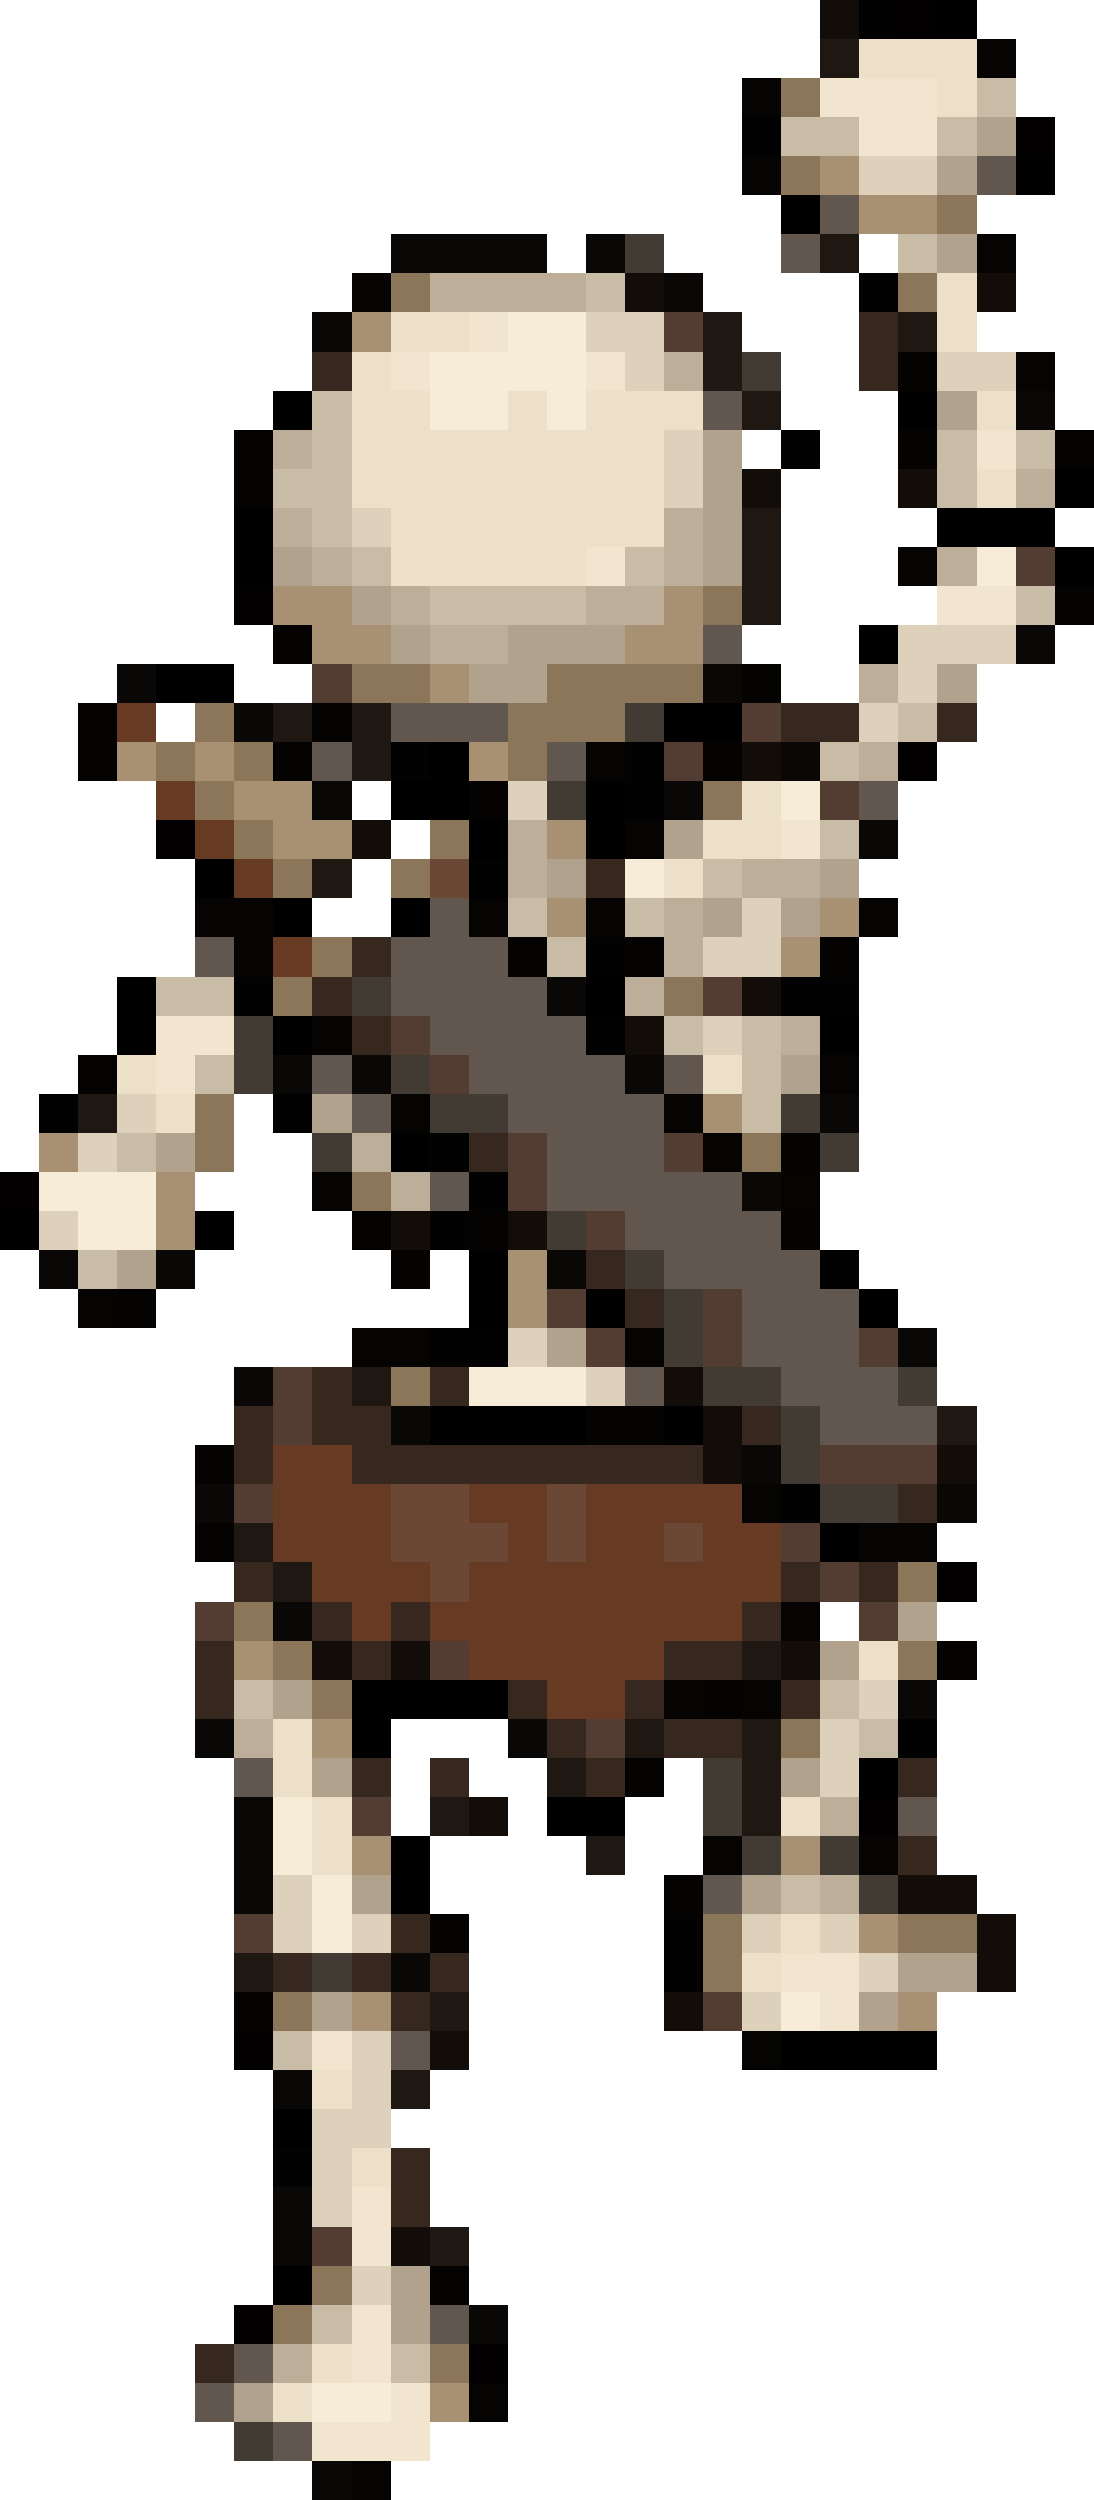
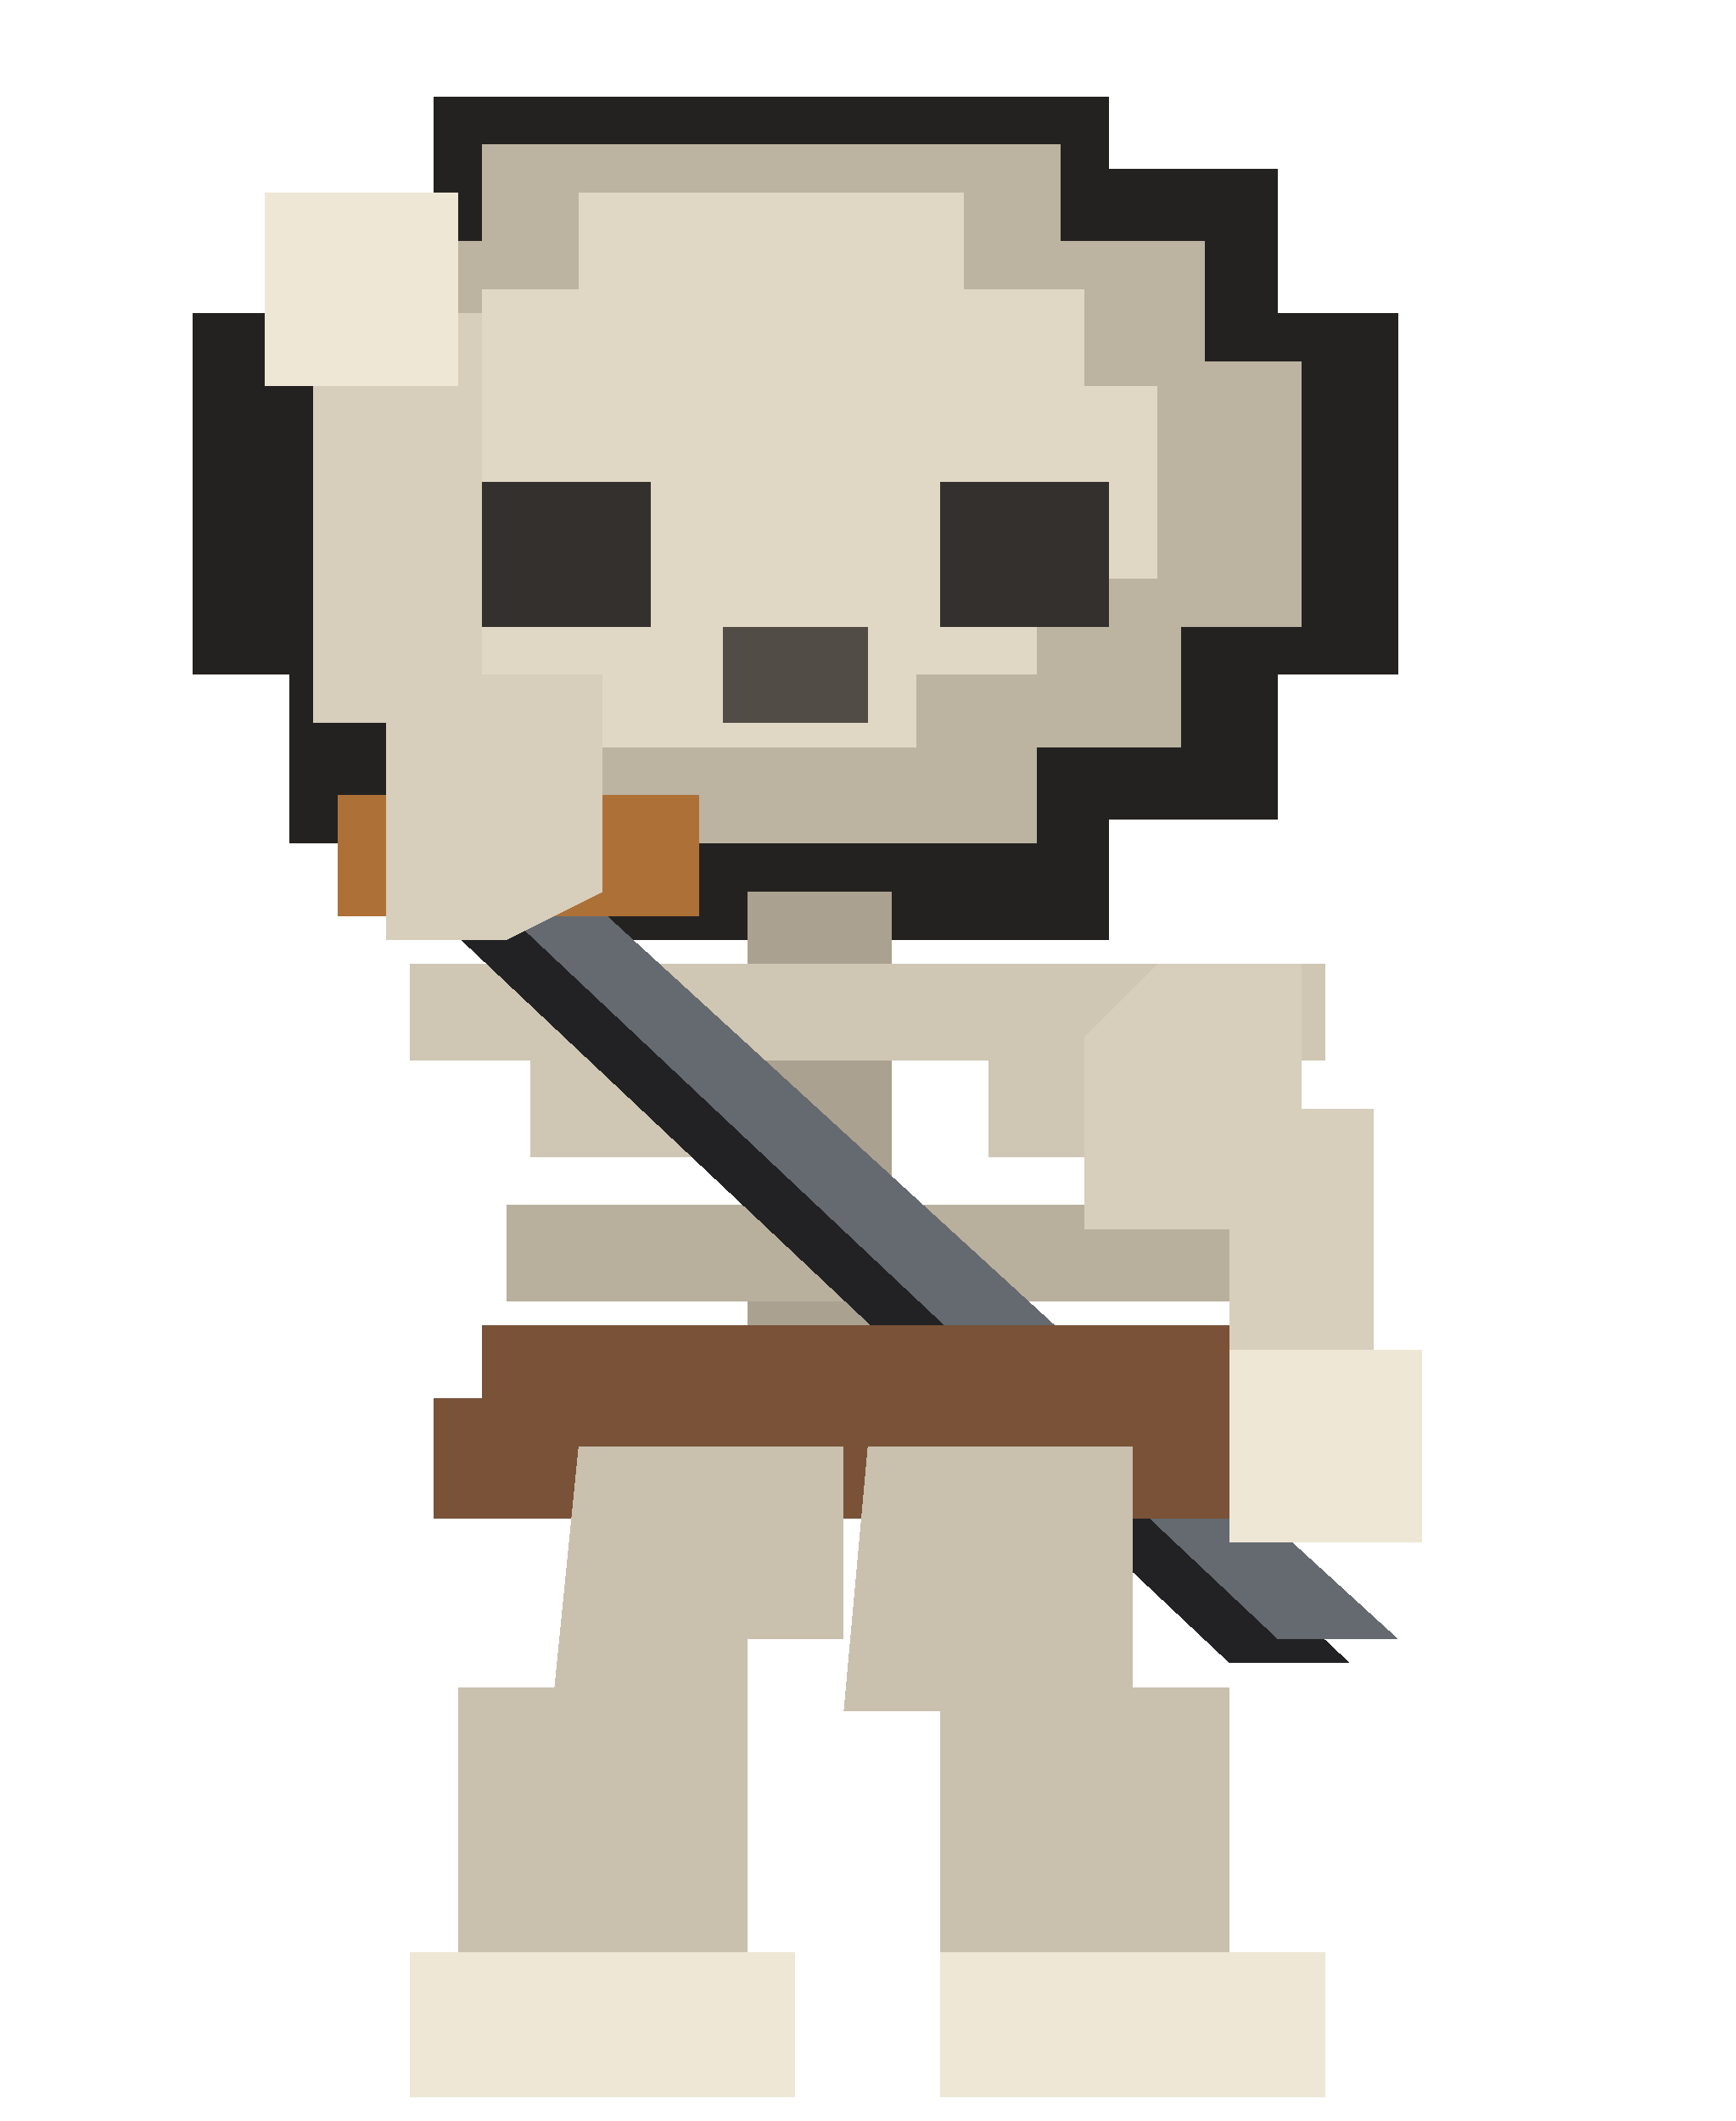
- <svg xmlns="http://www.w3.org/2000/svg" width="28" height="64" viewBox="0 0 28 64" shape-rendering="crispEdges">
-   <rect x="21" y="0" width="1" height="1" fill="#130d09" />
-   <rect x="22" y="0" width="1" height="1" fill="#020202" />
-   <rect x="23" y="0" width="1" height="1" fill="#020000" />
-   <rect x="24" y="0" width="1" height="1" fill="#000000" />
-   <rect x="21" y="1" width="1" height="1" fill="#1f1812" />
-   <rect x="22" y="1" width="3" height="1" fill="#ede0c8" />
-   <rect x="25" y="1" width="1" height="1" fill="#060403" />
-   <rect x="19" y="2" width="1" height="1" fill="#060403" />
-   <rect x="20" y="2" width="1" height="1" fill="#8b7659" />
-   <rect x="21" y="2" width="3" height="1" fill="#f1e5d0" />
-   <rect x="24" y="2" width="1" height="1" fill="#ede0c8" />
-   <rect x="25" y="2" width="1" height="1" fill="#c9bca6" />
-   <rect x="19" y="3" width="1" height="1" fill="#020202" />
-   <rect x="20" y="3" width="2" height="1" fill="#c9bca6" />
-   <rect x="22" y="3" width="2" height="1" fill="#f1e5d0" />
-   <rect x="24" y="3" width="1" height="1" fill="#c9bca6" />
-   <rect x="25" y="3" width="1" height="1" fill="#b0a28d" />
-   <rect x="26" y="3" width="1" height="1" fill="#020000" />
-   <rect x="19" y="4" width="1" height="1" fill="#060403" />
-   <rect x="20" y="4" width="1" height="1" fill="#8b7659" />
-   <rect x="21" y="4" width="1" height="1" fill="#a79172" />
-   <rect x="22" y="4" width="2" height="1" fill="#ded1bb" />
-   <rect x="24" y="4" width="1" height="1" fill="#b0a28d" />
-   <rect x="25" y="4" width="1" height="1" fill="#62574f" />
-   <rect x="26" y="4" width="1" height="1" fill="#000000" />
-   <rect x="20" y="5" width="1" height="1" fill="#000000" />
-   <rect x="21" y="5" width="1" height="1" fill="#62574f" />
-   <rect x="22" y="5" width="2" height="1" fill="#a79172" />
-   <rect x="24" y="5" width="1" height="1" fill="#8b7659" />
-   <rect x="10" y="6" width="4" height="1" fill="#090806" />
-   <rect x="15" y="6" width="1" height="1" fill="#090806" />
-   <rect x="16" y="6" width="1" height="1" fill="#413b34" />
-   <rect x="20" y="6" width="1" height="1" fill="#62574f" />
-   <rect x="21" y="6" width="1" height="1" fill="#1f1812" />
-   <rect x="23" y="6" width="1" height="1" fill="#c9bca6" />
-   <rect x="24" y="6" width="1" height="1" fill="#b0a28d" />
-   <rect x="25" y="6" width="1" height="1" fill="#060403" />
-   <rect x="9" y="7" width="1" height="1" fill="#060403" />
-   <rect x="10" y="7" width="1" height="1" fill="#8b7659" />
-   <rect x="11" y="7" width="4" height="1" fill="#bcae98" />
-   <rect x="15" y="7" width="1" height="1" fill="#c9bca6" />
-   <rect x="16" y="7" width="1" height="1" fill="#130d09" />
-   <rect x="17" y="7" width="1" height="1" fill="#090806" />
-   <rect x="22" y="7" width="1" height="1" fill="#020202" />
-   <rect x="23" y="7" width="1" height="1" fill="#8b7659" />
-   <rect x="24" y="7" width="1" height="1" fill="#ede0c8" />
-   <rect x="25" y="7" width="1" height="1" fill="#130d09" />
-   <rect x="8" y="8" width="1" height="1" fill="#090806" />
-   <rect x="9" y="8" width="1" height="1" fill="#a79172" />
-   <rect x="10" y="8" width="2" height="1" fill="#ede0c8" />
-   <rect x="12" y="8" width="1" height="1" fill="#f1e5d0" />
-   <rect x="13" y="8" width="2" height="1" fill="#f6ecd7" />
-   <rect x="15" y="8" width="2" height="1" fill="#ded1bb" />
-   <rect x="17" y="8" width="1" height="1" fill="#533d33" />
-   <rect x="18" y="8" width="1" height="1" fill="#1f1812" />
-   <rect x="22" y="8" width="1" height="1" fill="#36281e" />
-   <rect x="23" y="8" width="1" height="1" fill="#1f1812" />
-   <rect x="24" y="8" width="1" height="1" fill="#ede0c8" />
-   <rect x="8" y="9" width="1" height="1" fill="#36281e" />
-   <rect x="9" y="9" width="1" height="1" fill="#ede0c8" />
-   <rect x="10" y="9" width="1" height="1" fill="#f1e5d0" />
-   <rect x="11" y="9" width="4" height="1" fill="#f6ecd7" />
-   <rect x="15" y="9" width="1" height="1" fill="#f1e5d0" />
-   <rect x="16" y="9" width="1" height="1" fill="#ded1bb" />
-   <rect x="17" y="9" width="1" height="1" fill="#bcae98" />
-   <rect x="18" y="9" width="1" height="1" fill="#1f1812" />
-   <rect x="19" y="9" width="1" height="1" fill="#413b34" />
-   <rect x="22" y="9" width="1" height="1" fill="#36281e" />
-   <rect x="23" y="9" width="1" height="1" fill="#040302" />
-   <rect x="24" y="9" width="2" height="1" fill="#ded1bb" />
-   <rect x="26" y="9" width="1" height="1" fill="#060403" />
-   <rect x="7" y="10" width="1" height="1" fill="#000000" />
-   <rect x="8" y="10" width="1" height="1" fill="#c9bca6" />
-   <rect x="9" y="10" width="2" height="1" fill="#ede0c8" />
-   <rect x="11" y="10" width="2" height="1" fill="#f6ecd7" />
-   <rect x="13" y="10" width="1" height="1" fill="#ede0c8" />
-   <rect x="14" y="10" width="1" height="1" fill="#f6ecd7" />
-   <rect x="15" y="10" width="3" height="1" fill="#ede0c8" />
-   <rect x="18" y="10" width="1" height="1" fill="#62574f" />
-   <rect x="19" y="10" width="1" height="1" fill="#1f1812" />
-   <rect x="23" y="10" width="1" height="1" fill="#000000" />
-   <rect x="24" y="10" width="1" height="1" fill="#b0a28d" />
-   <rect x="25" y="10" width="1" height="1" fill="#ede0c8" />
-   <rect x="26" y="10" width="1" height="1" fill="#090806" />
-   <rect x="6" y="11" width="1" height="1" fill="#040302" />
-   <rect x="7" y="11" width="1" height="1" fill="#bcae98" />
-   <rect x="8" y="11" width="1" height="1" fill="#c9bca6" />
-   <rect x="9" y="11" width="8" height="1" fill="#ede0c8" />
-   <rect x="17" y="11" width="1" height="1" fill="#ded1bb" />
-   <rect x="18" y="11" width="1" height="1" fill="#b0a28d" />
-   <rect x="20" y="11" width="1" height="1" fill="#020202" />
-   <rect x="23" y="11" width="1" height="1" fill="#040302" />
-   <rect x="24" y="11" width="1" height="1" fill="#c9bca6" />
-   <rect x="25" y="11" width="1" height="1" fill="#f1e5d0" />
-   <rect x="26" y="11" width="1" height="1" fill="#c9bca6" />
-   <rect x="27" y="11" width="1" height="1" fill="#040302" />
-   <rect x="6" y="12" width="1" height="1" fill="#040302" />
-   <rect x="7" y="12" width="2" height="1" fill="#c9bca6" />
-   <rect x="9" y="12" width="8" height="1" fill="#ede0c8" />
-   <rect x="17" y="12" width="1" height="1" fill="#ded1bb" />
-   <rect x="18" y="12" width="1" height="1" fill="#b0a28d" />
-   <rect x="19" y="12" width="1" height="1" fill="#130d09" />
-   <rect x="23" y="12" width="1" height="1" fill="#130d09" />
-   <rect x="24" y="12" width="1" height="1" fill="#c9bca6" />
-   <rect x="25" y="12" width="1" height="1" fill="#ede0c8" />
-   <rect x="26" y="12" width="1" height="1" fill="#bcae98" />
-   <rect x="27" y="12" width="1" height="1" fill="#000000" />
-   <rect x="6" y="13" width="1" height="1" fill="#000000" />
-   <rect x="7" y="13" width="1" height="1" fill="#bcae98" />
-   <rect x="8" y="13" width="1" height="1" fill="#c9bca6" />
-   <rect x="9" y="13" width="1" height="1" fill="#ded1bb" />
-   <rect x="10" y="13" width="7" height="1" fill="#ede0c8" />
-   <rect x="17" y="13" width="1" height="1" fill="#bcae98" />
-   <rect x="18" y="13" width="1" height="1" fill="#b0a28d" />
-   <rect x="19" y="13" width="1" height="1" fill="#1f1812" />
-   <rect x="24" y="13" width="3" height="1" fill="#000000" />
-   <rect x="6" y="14" width="1" height="1" fill="#000000" />
-   <rect x="7" y="14" width="1" height="1" fill="#b0a28d" />
-   <rect x="8" y="14" width="1" height="1" fill="#bcae98" />
-   <rect x="9" y="14" width="1" height="1" fill="#c9bca6" />
-   <rect x="10" y="14" width="5" height="1" fill="#ede0c8" />
-   <rect x="15" y="14" width="1" height="1" fill="#f1e5d0" />
-   <rect x="16" y="14" width="1" height="1" fill="#c9bca6" />
-   <rect x="17" y="14" width="1" height="1" fill="#bcae98" />
-   <rect x="18" y="14" width="1" height="1" fill="#b0a28d" />
-   <rect x="19" y="14" width="1" height="1" fill="#1f1812" />
-   <rect x="23" y="14" width="1" height="1" fill="#060403" />
-   <rect x="24" y="14" width="1" height="1" fill="#bcae98" />
-   <rect x="25" y="14" width="1" height="1" fill="#f6ecd7" />
-   <rect x="26" y="14" width="1" height="1" fill="#533d33" />
-   <rect x="27" y="14" width="1" height="1" fill="#000000" />
-   <rect x="6" y="15" width="1" height="1" fill="#020000" />
-   <rect x="7" y="15" width="2" height="1" fill="#a79172" />
-   <rect x="9" y="15" width="1" height="1" fill="#b0a28d" />
-   <rect x="10" y="15" width="1" height="1" fill="#bcae98" />
-   <rect x="11" y="15" width="4" height="1" fill="#c9bca6" />
-   <rect x="15" y="15" width="2" height="1" fill="#bcae98" />
-   <rect x="17" y="15" width="1" height="1" fill="#a79172" />
-   <rect x="18" y="15" width="1" height="1" fill="#8b7659" />
-   <rect x="19" y="15" width="1" height="1" fill="#1f1812" />
-   <rect x="24" y="15" width="2" height="1" fill="#f1e5d0" />
-   <rect x="26" y="15" width="1" height="1" fill="#c9bca6" />
-   <rect x="27" y="15" width="1" height="1" fill="#040302" />
-   <rect x="7" y="16" width="1" height="1" fill="#040302" />
-   <rect x="8" y="16" width="2" height="1" fill="#a79172" />
-   <rect x="10" y="16" width="1" height="1" fill="#b0a28d" />
-   <rect x="11" y="16" width="2" height="1" fill="#bcae98" />
-   <rect x="13" y="16" width="3" height="1" fill="#b0a28d" />
-   <rect x="16" y="16" width="2" height="1" fill="#a79172" />
-   <rect x="18" y="16" width="1" height="1" fill="#62574f" />
-   <rect x="22" y="16" width="1" height="1" fill="#000000" />
-   <rect x="23" y="16" width="3" height="1" fill="#ded1bb" />
-   <rect x="26" y="16" width="1" height="1" fill="#090806" />
-   <rect x="3" y="17" width="1" height="1" fill="#090806" />
-   <rect x="4" y="17" width="2" height="1" fill="#000000" />
-   <rect x="8" y="17" width="1" height="1" fill="#533d33" />
-   <rect x="9" y="17" width="2" height="1" fill="#8b7659" />
-   <rect x="11" y="17" width="1" height="1" fill="#a79172" />
-   <rect x="12" y="17" width="2" height="1" fill="#b0a28d" />
-   <rect x="14" y="17" width="4" height="1" fill="#8b7659" />
-   <rect x="18" y="17" width="1" height="1" fill="#090806" />
-   <rect x="19" y="17" width="1" height="1" fill="#040302" />
-   <rect x="22" y="17" width="1" height="1" fill="#bcae98" />
-   <rect x="23" y="17" width="1" height="1" fill="#ded1bb" />
-   <rect x="24" y="17" width="1" height="1" fill="#b0a28d" />
-   <rect x="2" y="18" width="1" height="1" fill="#040302" />
-   <rect x="3" y="18" width="1" height="1" fill="#673b23" />
-   <rect x="5" y="18" width="1" height="1" fill="#8b7659" />
-   <rect x="6" y="18" width="1" height="1" fill="#090806" />
-   <rect x="7" y="18" width="1" height="1" fill="#1f1812" />
-   <rect x="8" y="18" width="1" height="1" fill="#040302" />
-   <rect x="9" y="18" width="1" height="1" fill="#1f1812" />
-   <rect x="10" y="18" width="3" height="1" fill="#62574f" />
-   <rect x="13" y="18" width="3" height="1" fill="#8b7659" />
-   <rect x="16" y="18" width="1" height="1" fill="#413b34" />
-   <rect x="17" y="18" width="2" height="1" fill="#000000" />
-   <rect x="19" y="18" width="1" height="1" fill="#533d33" />
-   <rect x="20" y="18" width="2" height="1" fill="#36281e" />
-   <rect x="22" y="18" width="1" height="1" fill="#ded1bb" />
-   <rect x="23" y="18" width="1" height="1" fill="#c9bca6" />
-   <rect x="24" y="18" width="1" height="1" fill="#36281e" />
-   <rect x="2" y="19" width="1" height="1" fill="#040302" />
-   <rect x="3" y="19" width="1" height="1" fill="#a79172" />
-   <rect x="4" y="19" width="1" height="1" fill="#8b7659" />
-   <rect x="5" y="19" width="1" height="1" fill="#a79172" />
-   <rect x="6" y="19" width="1" height="1" fill="#8b7659" />
-   <rect x="7" y="19" width="1" height="1" fill="#040302" />
-   <rect x="8" y="19" width="1" height="1" fill="#62574f" />
-   <rect x="9" y="19" width="1" height="1" fill="#1f1812" />
-   <rect x="10" y="19" width="1" height="1" fill="#020202" />
-   <rect x="11" y="19" width="1" height="1" fill="#000001" />
-   <rect x="12" y="19" width="1" height="1" fill="#a79172" />
-   <rect x="13" y="19" width="1" height="1" fill="#8b7659" />
-   <rect x="14" y="19" width="1" height="1" fill="#62574f" />
-   <rect x="15" y="19" width="1" height="1" fill="#060403" />
-   <rect x="16" y="19" width="1" height="1" fill="#020202" />
-   <rect x="17" y="19" width="1" height="1" fill="#533d33" />
-   <rect x="18" y="19" width="1" height="1" fill="#040302" />
-   <rect x="19" y="19" width="1" height="1" fill="#130d09" />
-   <rect x="20" y="19" width="1" height="1" fill="#090806" />
-   <rect x="21" y="19" width="1" height="1" fill="#c9bca6" />
-   <rect x="22" y="19" width="1" height="1" fill="#bcae98" />
-   <rect x="23" y="19" width="1" height="1" fill="#020000" />
-   <rect x="4" y="20" width="1" height="1" fill="#673b23" />
-   <rect x="5" y="20" width="1" height="1" fill="#8b7659" />
-   <rect x="6" y="20" width="2" height="1" fill="#a79172" />
-   <rect x="8" y="20" width="1" height="1" fill="#090806" />
-   <rect x="10" y="20" width="2" height="1" fill="#000001" />
-   <rect x="12" y="20" width="1" height="1" fill="#040302" />
-   <rect x="13" y="20" width="1" height="1" fill="#ded1bb" />
-   <rect x="14" y="20" width="1" height="1" fill="#413b34" />
-   <rect x="15" y="20" width="1" height="1" fill="#000001" />
-   <rect x="16" y="20" width="1" height="1" fill="#020202" />
-   <rect x="17" y="20" width="1" height="1" fill="#090806" />
-   <rect x="18" y="20" width="1" height="1" fill="#8b7659" />
-   <rect x="19" y="20" width="1" height="1" fill="#ede0c8" />
-   <rect x="20" y="20" width="1" height="1" fill="#f6ecd7" />
-   <rect x="21" y="20" width="1" height="1" fill="#533d33" />
-   <rect x="22" y="20" width="1" height="1" fill="#62574f" />
-   <rect x="4" y="21" width="1" height="1" fill="#020000" />
-   <rect x="5" y="21" width="1" height="1" fill="#673b23" />
-   <rect x="6" y="21" width="1" height="1" fill="#8b7659" />
-   <rect x="7" y="21" width="2" height="1" fill="#a79172" />
-   <rect x="9" y="21" width="1" height="1" fill="#130d09" />
-   <rect x="11" y="21" width="1" height="1" fill="#8b7659" />
-   <rect x="12" y="21" width="1" height="1" fill="#000000" />
-   <rect x="13" y="21" width="1" height="1" fill="#bcae98" />
-   <rect x="14" y="21" width="1" height="1" fill="#a79172" />
-   <rect x="15" y="21" width="1" height="1" fill="#000000" />
-   <rect x="16" y="21" width="1" height="1" fill="#060403" />
-   <rect x="17" y="21" width="1" height="1" fill="#b0a28d" />
-   <rect x="18" y="21" width="2" height="1" fill="#ede0c8" />
-   <rect x="20" y="21" width="1" height="1" fill="#f1e5d0" />
-   <rect x="21" y="21" width="1" height="1" fill="#c9bca6" />
-   <rect x="22" y="21" width="1" height="1" fill="#090806" />
-   <rect x="5" y="22" width="1" height="1" fill="#000000" />
-   <rect x="6" y="22" width="1" height="1" fill="#673b23" />
-   <rect x="7" y="22" width="1" height="1" fill="#8b7659" />
-   <rect x="8" y="22" width="1" height="1" fill="#1f1812" />
-   <rect x="10" y="22" width="1" height="1" fill="#8b7659" />
-   <rect x="11" y="22" width="1" height="1" fill="#6b4835" />
-   <rect x="12" y="22" width="1" height="1" fill="#020202" />
-   <rect x="13" y="22" width="1" height="1" fill="#bcae98" />
-   <rect x="14" y="22" width="1" height="1" fill="#b0a28d" />
-   <rect x="15" y="22" width="1" height="1" fill="#36281e" />
-   <rect x="16" y="22" width="1" height="1" fill="#f6ecd7" />
-   <rect x="17" y="22" width="1" height="1" fill="#ede0c8" />
-   <rect x="18" y="22" width="1" height="1" fill="#c9bca6" />
-   <rect x="19" y="22" width="2" height="1" fill="#bcae98" />
-   <rect x="21" y="22" width="1" height="1" fill="#b0a28d" />
-   <rect x="5" y="23" width="2" height="1" fill="#060403" />
-   <rect x="7" y="23" width="1" height="1" fill="#000000" />
-   <rect x="10" y="23" width="1" height="1" fill="#000001" />
-   <rect x="11" y="23" width="1" height="1" fill="#62574f" />
-   <rect x="12" y="23" width="1" height="1" fill="#060403" />
-   <rect x="13" y="23" width="1" height="1" fill="#c9bca6" />
-   <rect x="14" y="23" width="1" height="1" fill="#a79172" />
-   <rect x="15" y="23" width="1" height="1" fill="#060403" />
-   <rect x="16" y="23" width="1" height="1" fill="#c9bca6" />
-   <rect x="17" y="23" width="1" height="1" fill="#bcae98" />
-   <rect x="18" y="23" width="1" height="1" fill="#b0a28d" />
-   <rect x="19" y="23" width="1" height="1" fill="#ded1bb" />
-   <rect x="20" y="23" width="1" height="1" fill="#b0a28d" />
-   <rect x="21" y="23" width="1" height="1" fill="#a79172" />
-   <rect x="22" y="23" width="1" height="1" fill="#060403" />
-   <rect x="5" y="24" width="1" height="1" fill="#62574f" />
-   <rect x="6" y="24" width="1" height="1" fill="#060403" />
-   <rect x="7" y="24" width="1" height="1" fill="#673b23" />
-   <rect x="8" y="24" width="1" height="1" fill="#8b7659" />
-   <rect x="9" y="24" width="1" height="1" fill="#36281e" />
-   <rect x="10" y="24" width="3" height="1" fill="#62574f" />
-   <rect x="13" y="24" width="1" height="1" fill="#040302" />
-   <rect x="14" y="24" width="1" height="1" fill="#c9bca6" />
-   <rect x="15" y="24" width="1" height="1" fill="#020202" />
-   <rect x="16" y="24" width="1" height="1" fill="#040302" />
-   <rect x="17" y="24" width="1" height="1" fill="#bcae98" />
-   <rect x="18" y="24" width="2" height="1" fill="#ded1bb" />
-   <rect x="20" y="24" width="1" height="1" fill="#a79172" />
-   <rect x="21" y="24" width="1" height="1" fill="#040302" />
-   <rect x="3" y="25" width="1" height="1" fill="#000000" />
-   <rect x="4" y="25" width="2" height="1" fill="#c9bca6" />
-   <rect x="6" y="25" width="1" height="1" fill="#020202" />
-   <rect x="7" y="25" width="1" height="1" fill="#8b7659" />
-   <rect x="8" y="25" width="1" height="1" fill="#36281e" />
-   <rect x="9" y="25" width="1" height="1" fill="#413b34" />
-   <rect x="10" y="25" width="4" height="1" fill="#62574f" />
-   <rect x="14" y="25" width="1" height="1" fill="#090806" />
-   <rect x="15" y="25" width="1" height="1" fill="#000000" />
-   <rect x="16" y="25" width="1" height="1" fill="#bcae98" />
-   <rect x="17" y="25" width="1" height="1" fill="#8b7659" />
-   <rect x="18" y="25" width="1" height="1" fill="#533d33" />
-   <rect x="19" y="25" width="1" height="1" fill="#130d09" />
-   <rect x="20" y="25" width="2" height="1" fill="#020202" />
-   <rect x="3" y="26" width="1" height="1" fill="#000000" />
-   <rect x="4" y="26" width="2" height="1" fill="#f1e5d0" />
-   <rect x="6" y="26" width="1" height="1" fill="#413b34" />
-   <rect x="7" y="26" width="1" height="1" fill="#000001" />
-   <rect x="8" y="26" width="1" height="1" fill="#060403" />
-   <rect x="9" y="26" width="1" height="1" fill="#36281e" />
-   <rect x="10" y="26" width="1" height="1" fill="#533d33" />
-   <rect x="11" y="26" width="4" height="1" fill="#62574f" />
-   <rect x="15" y="26" width="1" height="1" fill="#020202" />
-   <rect x="16" y="26" width="1" height="1" fill="#130d09" />
-   <rect x="17" y="26" width="1" height="1" fill="#c9bca6" />
-   <rect x="18" y="26" width="1" height="1" fill="#ded1bb" />
-   <rect x="19" y="26" width="1" height="1" fill="#c9bca6" />
-   <rect x="20" y="26" width="1" height="1" fill="#bcae98" />
-   <rect x="21" y="26" width="1" height="1" fill="#000001" />
-   <rect x="2" y="27" width="1" height="1" fill="#040302" />
-   <rect x="3" y="27" width="1" height="1" fill="#ede0c8" />
-   <rect x="4" y="27" width="1" height="1" fill="#f1e5d0" />
-   <rect x="5" y="27" width="1" height="1" fill="#c9bca6" />
-   <rect x="6" y="27" width="1" height="1" fill="#413b34" />
-   <rect x="7" y="27" width="1" height="1" fill="#090806" />
-   <rect x="8" y="27" width="1" height="1" fill="#62574f" />
-   <rect x="9" y="27" width="1" height="1" fill="#090806" />
-   <rect x="10" y="27" width="1" height="1" fill="#413b34" />
-   <rect x="11" y="27" width="1" height="1" fill="#533d33" />
-   <rect x="12" y="27" width="4" height="1" fill="#62574f" />
-   <rect x="16" y="27" width="1" height="1" fill="#090806" />
-   <rect x="17" y="27" width="1" height="1" fill="#62574f" />
-   <rect x="18" y="27" width="1" height="1" fill="#ede0c8" />
-   <rect x="19" y="27" width="1" height="1" fill="#c9bca6" />
-   <rect x="20" y="27" width="1" height="1" fill="#b0a28d" />
-   <rect x="21" y="27" width="1" height="1" fill="#060403" />
-   <rect x="1" y="28" width="1" height="1" fill="#020202" />
-   <rect x="2" y="28" width="1" height="1" fill="#1f1812" />
-   <rect x="3" y="28" width="1" height="1" fill="#ded1bb" />
-   <rect x="4" y="28" width="1" height="1" fill="#ede0c8" />
-   <rect x="5" y="28" width="1" height="1" fill="#8b7659" />
-   <rect x="7" y="28" width="1" height="1" fill="#020202" />
-   <rect x="8" y="28" width="1" height="1" fill="#b0a28d" />
-   <rect x="9" y="28" width="1" height="1" fill="#62574f" />
-   <rect x="10" y="28" width="1" height="1" fill="#060403" />
-   <rect x="11" y="28" width="2" height="1" fill="#413b34" />
-   <rect x="13" y="28" width="4" height="1" fill="#62574f" />
-   <rect x="17" y="28" width="1" height="1" fill="#060403" />
-   <rect x="18" y="28" width="1" height="1" fill="#a79172" />
-   <rect x="19" y="28" width="1" height="1" fill="#c9bca6" />
-   <rect x="20" y="28" width="1" height="1" fill="#413b34" />
-   <rect x="21" y="28" width="1" height="1" fill="#090806" />
-   <rect x="1" y="29" width="1" height="1" fill="#a79172" />
-   <rect x="2" y="29" width="1" height="1" fill="#ded1bb" />
-   <rect x="3" y="29" width="1" height="1" fill="#c9bca6" />
-   <rect x="4" y="29" width="1" height="1" fill="#b0a28d" />
-   <rect x="5" y="29" width="1" height="1" fill="#8b7659" />
-   <rect x="8" y="29" width="1" height="1" fill="#413b34" />
-   <rect x="9" y="29" width="1" height="1" fill="#bcae98" />
-   <rect x="10" y="29" width="1" height="1" fill="#000000" />
-   <rect x="11" y="29" width="1" height="1" fill="#020202" />
-   <rect x="12" y="29" width="1" height="1" fill="#36281e" />
-   <rect x="13" y="29" width="1" height="1" fill="#533d33" />
-   <rect x="14" y="29" width="3" height="1" fill="#62574f" />
-   <rect x="17" y="29" width="1" height="1" fill="#533d33" />
-   <rect x="18" y="29" width="1" height="1" fill="#060403" />
-   <rect x="19" y="29" width="1" height="1" fill="#8b7659" />
-   <rect x="20" y="29" width="1" height="1" fill="#040302" />
-   <rect x="21" y="29" width="1" height="1" fill="#413b34" />
-   <rect x="0" y="30" width="1" height="1" fill="#020000" />
-   <rect x="1" y="30" width="3" height="1" fill="#f6ecd7" />
-   <rect x="4" y="30" width="1" height="1" fill="#a79172" />
-   <rect x="8" y="30" width="1" height="1" fill="#060403" />
-   <rect x="9" y="30" width="1" height="1" fill="#8b7659" />
-   <rect x="10" y="30" width="1" height="1" fill="#bcae98" />
-   <rect x="11" y="30" width="1" height="1" fill="#62574f" />
-   <rect x="12" y="30" width="1" height="1" fill="#020202" />
-   <rect x="13" y="30" width="1" height="1" fill="#533d33" />
-   <rect x="14" y="30" width="5" height="1" fill="#62574f" />
-   <rect x="19" y="30" width="1" height="1" fill="#090806" />
-   <rect x="20" y="30" width="1" height="1" fill="#060403" />
-   <rect x="0" y="31" width="1" height="1" fill="#000000" />
-   <rect x="1" y="31" width="1" height="1" fill="#ded1bb" />
-   <rect x="2" y="31" width="2" height="1" fill="#f6ecd7" />
-   <rect x="4" y="31" width="1" height="1" fill="#a79172" />
-   <rect x="5" y="31" width="1" height="1" fill="#000001" />
-   <rect x="9" y="31" width="1" height="1" fill="#040302" />
-   <rect x="10" y="31" width="1" height="1" fill="#130d09" />
-   <rect x="11" y="31" width="1" height="1" fill="#020202" />
-   <rect x="12" y="31" width="1" height="1" fill="#040302" />
-   <rect x="13" y="31" width="1" height="1" fill="#130d09" />
-   <rect x="14" y="31" width="1" height="1" fill="#413b34" />
-   <rect x="15" y="31" width="1" height="1" fill="#533d33" />
-   <rect x="16" y="31" width="4" height="1" fill="#62574f" />
-   <rect x="20" y="31" width="1" height="1" fill="#040302" />
-   <rect x="1" y="32" width="1" height="1" fill="#090806" />
-   <rect x="2" y="32" width="1" height="1" fill="#c9bca6" />
-   <rect x="3" y="32" width="1" height="1" fill="#b0a28d" />
-   <rect x="4" y="32" width="1" height="1" fill="#090806" />
-   <rect x="10" y="32" width="1" height="1" fill="#040302" />
-   <rect x="12" y="32" width="1" height="1" fill="#000000" />
-   <rect x="13" y="32" width="1" height="1" fill="#a79172" />
-   <rect x="14" y="32" width="1" height="1" fill="#090806" />
-   <rect x="15" y="32" width="1" height="1" fill="#36281e" />
-   <rect x="16" y="32" width="1" height="1" fill="#413b34" />
-   <rect x="17" y="32" width="4" height="1" fill="#62574f" />
-   <rect x="21" y="32" width="1" height="1" fill="#020202" />
-   <rect x="2" y="33" width="1" height="1" fill="#060403" />
-   <rect x="3" y="33" width="1" height="1" fill="#040302" />
-   <rect x="12" y="33" width="1" height="1" fill="#000000" />
-   <rect x="13" y="33" width="1" height="1" fill="#a79172" />
-   <rect x="14" y="33" width="1" height="1" fill="#533d33" />
-   <rect x="15" y="33" width="1" height="1" fill="#000000" />
-   <rect x="16" y="33" width="1" height="1" fill="#36281e" />
-   <rect x="17" y="33" width="1" height="1" fill="#413b34" />
-   <rect x="18" y="33" width="1" height="1" fill="#533d33" />
-   <rect x="19" y="33" width="3" height="1" fill="#62574f" />
-   <rect x="22" y="33" width="1" height="1" fill="#000000" />
-   <rect x="9" y="34" width="2" height="1" fill="#060403" />
-   <rect x="11" y="34" width="2" height="1" fill="#020202" />
-   <rect x="13" y="34" width="1" height="1" fill="#ded1bb" />
-   <rect x="14" y="34" width="1" height="1" fill="#b0a28d" />
-   <rect x="15" y="34" width="1" height="1" fill="#533d33" />
-   <rect x="16" y="34" width="1" height="1" fill="#060403" />
-   <rect x="17" y="34" width="1" height="1" fill="#413b34" />
-   <rect x="18" y="34" width="1" height="1" fill="#533d33" />
-   <rect x="19" y="34" width="3" height="1" fill="#62574f" />
-   <rect x="22" y="34" width="1" height="1" fill="#533d33" />
-   <rect x="23" y="34" width="1" height="1" fill="#090806" />
-   <rect x="6" y="35" width="1" height="1" fill="#090806" />
-   <rect x="7" y="35" width="1" height="1" fill="#533d33" />
-   <rect x="8" y="35" width="1" height="1" fill="#36281e" />
-   <rect x="9" y="35" width="1" height="1" fill="#1f1812" />
-   <rect x="10" y="35" width="1" height="1" fill="#8b7659" />
-   <rect x="11" y="35" width="1" height="1" fill="#36281e" />
-   <rect x="12" y="35" width="3" height="1" fill="#f6ecd7" />
-   <rect x="15" y="35" width="1" height="1" fill="#ded1bb" />
-   <rect x="16" y="35" width="1" height="1" fill="#62574f" />
-   <rect x="17" y="35" width="1" height="1" fill="#130d09" />
-   <rect x="18" y="35" width="2" height="1" fill="#413b34" />
-   <rect x="20" y="35" width="3" height="1" fill="#62574f" />
-   <rect x="23" y="35" width="1" height="1" fill="#413b34" />
-   <rect x="6" y="36" width="1" height="1" fill="#36281e" />
-   <rect x="7" y="36" width="1" height="1" fill="#533d33" />
-   <rect x="8" y="36" width="2" height="1" fill="#36281e" />
-   <rect x="10" y="36" width="1" height="1" fill="#090806" />
-   <rect x="11" y="36" width="4" height="1" fill="#000000" />
-   <rect x="15" y="36" width="2" height="1" fill="#040302" />
-   <rect x="17" y="36" width="1" height="1" fill="#000000" />
-   <rect x="18" y="36" width="1" height="1" fill="#130d09" />
-   <rect x="19" y="36" width="1" height="1" fill="#36281e" />
-   <rect x="20" y="36" width="1" height="1" fill="#413b34" />
-   <rect x="21" y="36" width="3" height="1" fill="#62574f" />
-   <rect x="24" y="36" width="1" height="1" fill="#1f1812" />
-   <rect x="5" y="37" width="1" height="1" fill="#040302" />
-   <rect x="6" y="37" width="1" height="1" fill="#36281e" />
-   <rect x="7" y="37" width="2" height="1" fill="#673b23" />
-   <rect x="9" y="37" width="9" height="1" fill="#36281e" />
-   <rect x="18" y="37" width="1" height="1" fill="#130d09" />
-   <rect x="19" y="37" width="1" height="1" fill="#090806" />
-   <rect x="20" y="37" width="1" height="1" fill="#413b34" />
-   <rect x="21" y="37" width="3" height="1" fill="#533d33" />
-   <rect x="24" y="37" width="1" height="1" fill="#130d09" />
-   <rect x="5" y="38" width="1" height="1" fill="#090806" />
-   <rect x="6" y="38" width="1" height="1" fill="#533d33" />
-   <rect x="7" y="38" width="3" height="1" fill="#673b23" />
-   <rect x="10" y="38" width="2" height="1" fill="#6b4835" />
-   <rect x="12" y="38" width="2" height="1" fill="#673b23" />
-   <rect x="14" y="38" width="1" height="1" fill="#6b4835" />
-   <rect x="15" y="38" width="4" height="1" fill="#673b23" />
-   <rect x="19" y="38" width="1" height="1" fill="#060403" />
-   <rect x="20" y="38" width="1" height="1" fill="#020202" />
-   <rect x="21" y="38" width="2" height="1" fill="#413b34" />
-   <rect x="23" y="38" width="1" height="1" fill="#36281e" />
-   <rect x="24" y="38" width="1" height="1" fill="#090806" />
-   <rect x="5" y="39" width="1" height="1" fill="#040302" />
-   <rect x="6" y="39" width="1" height="1" fill="#1f1812" />
-   <rect x="7" y="39" width="3" height="1" fill="#673b23" />
-   <rect x="10" y="39" width="3" height="1" fill="#6b4835" />
-   <rect x="13" y="39" width="1" height="1" fill="#673b23" />
-   <rect x="14" y="39" width="1" height="1" fill="#6b4835" />
-   <rect x="15" y="39" width="2" height="1" fill="#673b23" />
-   <rect x="17" y="39" width="1" height="1" fill="#6b4835" />
-   <rect x="18" y="39" width="2" height="1" fill="#673b23" />
-   <rect x="20" y="39" width="1" height="1" fill="#533d33" />
-   <rect x="21" y="39" width="1" height="1" fill="#000001" />
-   <rect x="22" y="39" width="2" height="1" fill="#060403" />
-   <rect x="6" y="40" width="1" height="1" fill="#36281e" />
-   <rect x="7" y="40" width="1" height="1" fill="#1f1812" />
-   <rect x="8" y="40" width="3" height="1" fill="#673b23" />
-   <rect x="11" y="40" width="1" height="1" fill="#6b4835" />
-   <rect x="12" y="40" width="8" height="1" fill="#673b23" />
-   <rect x="20" y="40" width="1" height="1" fill="#36281e" />
-   <rect x="21" y="40" width="1" height="1" fill="#533d33" />
-   <rect x="22" y="40" width="1" height="1" fill="#36281e" />
-   <rect x="23" y="40" width="1" height="1" fill="#8b7659" />
-   <rect x="24" y="40" width="1" height="1" fill="#020000" />
-   <rect x="5" y="41" width="1" height="1" fill="#533d33" />
-   <rect x="6" y="41" width="1" height="1" fill="#8b7659" />
-   <rect x="7" y="41" width="1" height="1" fill="#090806" />
-   <rect x="8" y="41" width="1" height="1" fill="#36281e" />
-   <rect x="9" y="41" width="1" height="1" fill="#673b23" />
-   <rect x="10" y="41" width="1" height="1" fill="#36281e" />
-   <rect x="11" y="41" width="8" height="1" fill="#673b23" />
-   <rect x="19" y="41" width="1" height="1" fill="#36281e" />
-   <rect x="20" y="41" width="1" height="1" fill="#060403" />
-   <rect x="22" y="41" width="1" height="1" fill="#533d33" />
-   <rect x="23" y="41" width="1" height="1" fill="#b0a28d" />
-   <rect x="5" y="42" width="1" height="1" fill="#36281e" />
-   <rect x="6" y="42" width="1" height="1" fill="#a79172" />
-   <rect x="7" y="42" width="1" height="1" fill="#8b7659" />
-   <rect x="8" y="42" width="1" height="1" fill="#130d09" />
-   <rect x="9" y="42" width="1" height="1" fill="#36281e" />
-   <rect x="10" y="42" width="1" height="1" fill="#130d09" />
-   <rect x="11" y="42" width="1" height="1" fill="#533d33" />
-   <rect x="12" y="42" width="5" height="1" fill="#673b23" />
-   <rect x="17" y="42" width="2" height="1" fill="#36281e" />
-   <rect x="19" y="42" width="1" height="1" fill="#1f1812" />
-   <rect x="20" y="42" width="1" height="1" fill="#130d09" />
-   <rect x="21" y="42" width="1" height="1" fill="#b0a28d" />
-   <rect x="22" y="42" width="1" height="1" fill="#ede0c8" />
-   <rect x="23" y="42" width="1" height="1" fill="#8b7659" />
-   <rect x="24" y="42" width="1" height="1" fill="#040302" />
-   <rect x="5" y="43" width="1" height="1" fill="#36281e" />
-   <rect x="6" y="43" width="1" height="1" fill="#c9bca6" />
-   <rect x="7" y="43" width="1" height="1" fill="#b0a28d" />
-   <rect x="8" y="43" width="1" height="1" fill="#8b7659" />
-   <rect x="9" y="43" width="4" height="1" fill="#000000" />
-   <rect x="13" y="43" width="1" height="1" fill="#36281e" />
-   <rect x="14" y="43" width="2" height="1" fill="#673b23" />
-   <rect x="16" y="43" width="1" height="1" fill="#36281e" />
-   <rect x="17" y="43" width="1" height="1" fill="#060403" />
-   <rect x="18" y="43" width="1" height="1" fill="#040302" />
-   <rect x="19" y="43" width="1" height="1" fill="#060403" />
-   <rect x="20" y="43" width="1" height="1" fill="#36281e" />
-   <rect x="21" y="43" width="1" height="1" fill="#c9bca6" />
-   <rect x="22" y="43" width="1" height="1" fill="#ded1bb" />
-   <rect x="23" y="43" width="1" height="1" fill="#090806" />
-   <rect x="5" y="44" width="1" height="1" fill="#090806" />
-   <rect x="6" y="44" width="1" height="1" fill="#bcae98" />
-   <rect x="7" y="44" width="1" height="1" fill="#ede0c8" />
-   <rect x="8" y="44" width="1" height="1" fill="#a79172" />
-   <rect x="9" y="44" width="1" height="1" fill="#000000" />
-   <rect x="13" y="44" width="1" height="1" fill="#090806" />
-   <rect x="14" y="44" width="1" height="1" fill="#36281e" />
-   <rect x="15" y="44" width="1" height="1" fill="#533d33" />
-   <rect x="16" y="44" width="1" height="1" fill="#1f1812" />
-   <rect x="17" y="44" width="2" height="1" fill="#36281e" />
-   <rect x="19" y="44" width="1" height="1" fill="#1f1812" />
-   <rect x="20" y="44" width="1" height="1" fill="#8b7659" />
-   <rect x="21" y="44" width="1" height="1" fill="#ded1bb" />
-   <rect x="22" y="44" width="1" height="1" fill="#c9bca6" />
-   <rect x="23" y="44" width="1" height="1" fill="#020202" />
-   <rect x="6" y="45" width="1" height="1" fill="#62574f" />
-   <rect x="7" y="45" width="1" height="1" fill="#ede0c8" />
-   <rect x="8" y="45" width="1" height="1" fill="#b0a28d" />
-   <rect x="9" y="45" width="1" height="1" fill="#36281e" />
-   <rect x="11" y="45" width="1" height="1" fill="#36281e" />
-   <rect x="14" y="45" width="1" height="1" fill="#1f1812" />
-   <rect x="15" y="45" width="1" height="1" fill="#36281e" />
-   <rect x="16" y="45" width="1" height="1" fill="#040302" />
-   <rect x="18" y="45" width="1" height="1" fill="#413b34" />
-   <rect x="19" y="45" width="1" height="1" fill="#1f1812" />
-   <rect x="20" y="45" width="1" height="1" fill="#b0a28d" />
-   <rect x="21" y="45" width="1" height="1" fill="#ded1bb" />
-   <rect x="22" y="45" width="1" height="1" fill="#000001" />
-   <rect x="23" y="45" width="1" height="1" fill="#36281e" />
-   <rect x="6" y="46" width="1" height="1" fill="#090806" />
-   <rect x="7" y="46" width="1" height="1" fill="#f6ecd7" />
-   <rect x="8" y="46" width="1" height="1" fill="#ede0c8" />
-   <rect x="9" y="46" width="1" height="1" fill="#533d33" />
-   <rect x="11" y="46" width="1" height="1" fill="#1f1812" />
-   <rect x="12" y="46" width="1" height="1" fill="#130d09" />
-   <rect x="14" y="46" width="2" height="1" fill="#000000" />
-   <rect x="18" y="46" width="1" height="1" fill="#413b34" />
-   <rect x="19" y="46" width="1" height="1" fill="#1f1812" />
-   <rect x="20" y="46" width="1" height="1" fill="#ede0c8" />
-   <rect x="21" y="46" width="1" height="1" fill="#bcae98" />
-   <rect x="22" y="46" width="1" height="1" fill="#020000" />
-   <rect x="23" y="46" width="1" height="1" fill="#62574f" />
-   <rect x="6" y="47" width="1" height="1" fill="#090806" />
-   <rect x="7" y="47" width="1" height="1" fill="#f6ecd7" />
-   <rect x="8" y="47" width="1" height="1" fill="#ede0c8" />
-   <rect x="9" y="47" width="1" height="1" fill="#a79172" />
-   <rect x="10" y="47" width="1" height="1" fill="#000000" />
-   <rect x="15" y="47" width="1" height="1" fill="#1f1812" />
-   <rect x="18" y="47" width="1" height="1" fill="#060403" />
-   <rect x="19" y="47" width="1" height="1" fill="#413b34" />
-   <rect x="20" y="47" width="1" height="1" fill="#a79172" />
-   <rect x="21" y="47" width="1" height="1" fill="#413b34" />
-   <rect x="22" y="47" width="1" height="1" fill="#060403" />
-   <rect x="23" y="47" width="1" height="1" fill="#36281e" />
-   <rect x="6" y="48" width="1" height="1" fill="#090806" />
-   <rect x="7" y="48" width="1" height="1" fill="#ded1bb" />
-   <rect x="8" y="48" width="1" height="1" fill="#f6ecd7" />
-   <rect x="9" y="48" width="1" height="1" fill="#b0a28d" />
-   <rect x="10" y="48" width="1" height="1" fill="#000000" />
-   <rect x="17" y="48" width="1" height="1" fill="#040302" />
-   <rect x="18" y="48" width="1" height="1" fill="#62574f" />
-   <rect x="19" y="48" width="1" height="1" fill="#b0a28d" />
-   <rect x="20" y="48" width="1" height="1" fill="#c9bca6" />
-   <rect x="21" y="48" width="1" height="1" fill="#bcae98" />
-   <rect x="22" y="48" width="1" height="1" fill="#413b34" />
-   <rect x="23" y="48" width="2" height="1" fill="#130d09" />
-   <rect x="6" y="49" width="1" height="1" fill="#533d33" />
-   <rect x="7" y="49" width="1" height="1" fill="#ded1bb" />
-   <rect x="8" y="49" width="1" height="1" fill="#f6ecd7" />
-   <rect x="9" y="49" width="1" height="1" fill="#ded1bb" />
-   <rect x="10" y="49" width="1" height="1" fill="#36281e" />
-   <rect x="11" y="49" width="1" height="1" fill="#040302" />
-   <rect x="17" y="49" width="1" height="1" fill="#020202" />
-   <rect x="18" y="49" width="1" height="1" fill="#8b7659" />
-   <rect x="19" y="49" width="1" height="1" fill="#ded1bb" />
-   <rect x="20" y="49" width="1" height="1" fill="#ede0c8" />
-   <rect x="21" y="49" width="1" height="1" fill="#ded1bb" />
-   <rect x="22" y="49" width="1" height="1" fill="#a79172" />
-   <rect x="23" y="49" width="2" height="1" fill="#8b7659" />
-   <rect x="25" y="49" width="1" height="1" fill="#130d09" />
-   <rect x="6" y="50" width="1" height="1" fill="#1f1812" />
-   <rect x="7" y="50" width="1" height="1" fill="#36281e" />
-   <rect x="8" y="50" width="1" height="1" fill="#413b34" />
-   <rect x="9" y="50" width="1" height="1" fill="#36281e" />
-   <rect x="10" y="50" width="1" height="1" fill="#090806" />
-   <rect x="11" y="50" width="1" height="1" fill="#36281e" />
-   <rect x="17" y="50" width="1" height="1" fill="#020202" />
-   <rect x="18" y="50" width="1" height="1" fill="#8b7659" />
-   <rect x="19" y="50" width="1" height="1" fill="#ede0c8" />
-   <rect x="20" y="50" width="2" height="1" fill="#f1e5d0" />
-   <rect x="22" y="50" width="1" height="1" fill="#ded1bb" />
-   <rect x="23" y="50" width="2" height="1" fill="#b0a28d" />
-   <rect x="25" y="50" width="1" height="1" fill="#130d09" />
-   <rect x="6" y="51" width="1" height="1" fill="#040302" />
-   <rect x="7" y="51" width="1" height="1" fill="#8b7659" />
-   <rect x="8" y="51" width="1" height="1" fill="#b0a28d" />
-   <rect x="9" y="51" width="1" height="1" fill="#a79172" />
-   <rect x="10" y="51" width="1" height="1" fill="#36281e" />
-   <rect x="11" y="51" width="1" height="1" fill="#1f1812" />
-   <rect x="17" y="51" width="1" height="1" fill="#130d09" />
-   <rect x="18" y="51" width="1" height="1" fill="#533d33" />
-   <rect x="19" y="51" width="1" height="1" fill="#ded1bb" />
-   <rect x="20" y="51" width="1" height="1" fill="#f6ecd7" />
-   <rect x="21" y="51" width="1" height="1" fill="#f1e5d0" />
-   <rect x="22" y="51" width="1" height="1" fill="#b0a28d" />
-   <rect x="23" y="51" width="1" height="1" fill="#a79172" />
-   <rect x="6" y="52" width="1" height="1" fill="#020000" />
-   <rect x="7" y="52" width="1" height="1" fill="#c9bca6" />
-   <rect x="8" y="52" width="1" height="1" fill="#f1e5d0" />
-   <rect x="9" y="52" width="1" height="1" fill="#ded1bb" />
-   <rect x="10" y="52" width="1" height="1" fill="#62574f" />
-   <rect x="11" y="52" width="1" height="1" fill="#130d09" />
-   <rect x="19" y="52" width="1" height="1" fill="#060403" />
-   <rect x="20" y="52" width="4" height="1" fill="#000000" />
-   <rect x="7" y="53" width="1" height="1" fill="#090806" />
-   <rect x="8" y="53" width="1" height="1" fill="#ede0c8" />
-   <rect x="9" y="53" width="1" height="1" fill="#ded1bb" />
-   <rect x="10" y="53" width="1" height="1" fill="#1f1812" />
-   <rect x="7" y="54" width="1" height="1" fill="#000000" />
-   <rect x="8" y="54" width="2" height="1" fill="#ded1bb" />
-   <rect x="7" y="55" width="1" height="1" fill="#020202" />
-   <rect x="8" y="55" width="1" height="1" fill="#ded1bb" />
-   <rect x="9" y="55" width="1" height="1" fill="#ede0c8" />
-   <rect x="10" y="55" width="1" height="1" fill="#36281e" />
-   <rect x="7" y="56" width="1" height="1" fill="#090806" />
-   <rect x="8" y="56" width="1" height="1" fill="#ded1bb" />
-   <rect x="9" y="56" width="1" height="1" fill="#f1e5d0" />
-   <rect x="10" y="56" width="1" height="1" fill="#36281e" />
-   <rect x="7" y="57" width="1" height="1" fill="#090806" />
-   <rect x="8" y="57" width="1" height="1" fill="#533d33" />
-   <rect x="9" y="57" width="1" height="1" fill="#f1e5d0" />
-   <rect x="10" y="57" width="1" height="1" fill="#130d09" />
-   <rect x="11" y="57" width="1" height="1" fill="#1f1812" />
-   <rect x="7" y="58" width="1" height="1" fill="#000000" />
-   <rect x="8" y="58" width="1" height="1" fill="#8b7659" />
-   <rect x="9" y="58" width="1" height="1" fill="#ded1bb" />
-   <rect x="10" y="58" width="1" height="1" fill="#b0a28d" />
-   <rect x="11" y="58" width="1" height="1" fill="#040302" />
-   <rect x="6" y="59" width="1" height="1" fill="#020000" />
-   <rect x="7" y="59" width="1" height="1" fill="#8b7659" />
-   <rect x="8" y="59" width="1" height="1" fill="#c9bca6" />
-   <rect x="9" y="59" width="1" height="1" fill="#f1e5d0" />
-   <rect x="10" y="59" width="1" height="1" fill="#b0a28d" />
-   <rect x="11" y="59" width="1" height="1" fill="#62574f" />
-   <rect x="12" y="59" width="1" height="1" fill="#090806" />
-   <rect x="5" y="60" width="1" height="1" fill="#36281e" />
-   <rect x="6" y="60" width="1" height="1" fill="#62574f" />
-   <rect x="7" y="60" width="1" height="1" fill="#bcae98" />
-   <rect x="8" y="60" width="1" height="1" fill="#ede0c8" />
-   <rect x="9" y="60" width="1" height="1" fill="#f1e5d0" />
-   <rect x="10" y="60" width="1" height="1" fill="#c9bca6" />
-   <rect x="11" y="60" width="1" height="1" fill="#8b7659" />
-   <rect x="12" y="60" width="1" height="1" fill="#020000" />
-   <rect x="5" y="61" width="1" height="1" fill="#62574f" />
-   <rect x="6" y="61" width="1" height="1" fill="#b0a28d" />
-   <rect x="7" y="61" width="1" height="1" fill="#ede0c8" />
-   <rect x="8" y="61" width="2" height="1" fill="#f6ecd7" />
-   <rect x="10" y="61" width="1" height="1" fill="#f1e5d0" />
-   <rect x="11" y="61" width="1" height="1" fill="#a79172" />
-   <rect x="12" y="61" width="1" height="1" fill="#060403" />
-   <rect x="6" y="62" width="1" height="1" fill="#413b34" />
-   <rect x="7" y="62" width="1" height="1" fill="#62574f" />
-   <rect x="8" y="62" width="3" height="1" fill="#f1e5d0" />
-   <rect x="8" y="63" width="1" height="1" fill="#090806" />
-   <rect x="9" y="63" width="1" height="1" fill="#060403" />
+ <svg xmlns="http://www.w3.org/2000/svg" width="72" height="88" viewBox="0 0 72 88" shape-rendering="crispEdges">
+   <rect width="72" height="88" fill="none" />
+   <path fill="#242220" d="M18 4h28v3h7v6h5v15h-5v6h-7v5H18v-4h-6v-7H8V13h4V8h6z" />
+   <path fill="#bcb3a1" d="M20 6h24v4h6v5h4v11h-5v5h-6v4H21v-4h-5v-6h-3V15h3v-5h4z" />
+   <path fill="#e0d8c5" d="M24 8h16v4h5v4h3v8h-5v4h-5v3H24v-3h-5v-4h-2v-7h3v-5h4z" />
+   <rect x="20" y="20" width="7" height="6" fill="#34302d" />
+   <rect x="39" y="20" width="7" height="6" fill="#34302d" />
+   <rect x="30" y="26" width="6" height="4" fill="#514c45" />
+   <rect x="31" y="37" width="6" height="21" fill="#aaa190" />
+   <path fill="#cfc6b3" d="M17 40h38v4h-7v4h-7v-4H29v4h-7v-4h-5z" />
+   <rect x="21" y="50" width="30" height="4" fill="#b8af9d" />
+   <path fill="#222224" d="M17 37h5l34 32h-5z" />
+   <path fill="#656a70" d="M19 36h4l35 32h-5z" />
+   <rect x="14" y="33" width="15" height="5" fill="#ad7138" />
+   <path fill="#795238" d="M20 55h33v8H18v-5h2z" />
+   <path fill="#d7cebb" d="M21 39h-5v-9h-3V13h7v15h5v9z" />
+   <rect x="11" y="8" width="8" height="8" fill="#eee7d6" />
+   <path fill="#d7cebb" d="M48 40h6v6h3v13h-6v-8h-6v-8z" />
+   <rect x="51" y="56" width="8" height="8" fill="#eee7d6" />
+   <path fill="#c9c0ae" d="M24 60h11v8h-4v17H19V70h4z" />
+   <path fill="#c9c0ae" d="M36 60h11v10h4v15H39V71h-4z" />
+   <rect x="17" y="81" width="16" height="6" fill="#eee7d6" />
+   <rect x="39" y="81" width="16" height="6" fill="#eee7d6" />
</svg>
